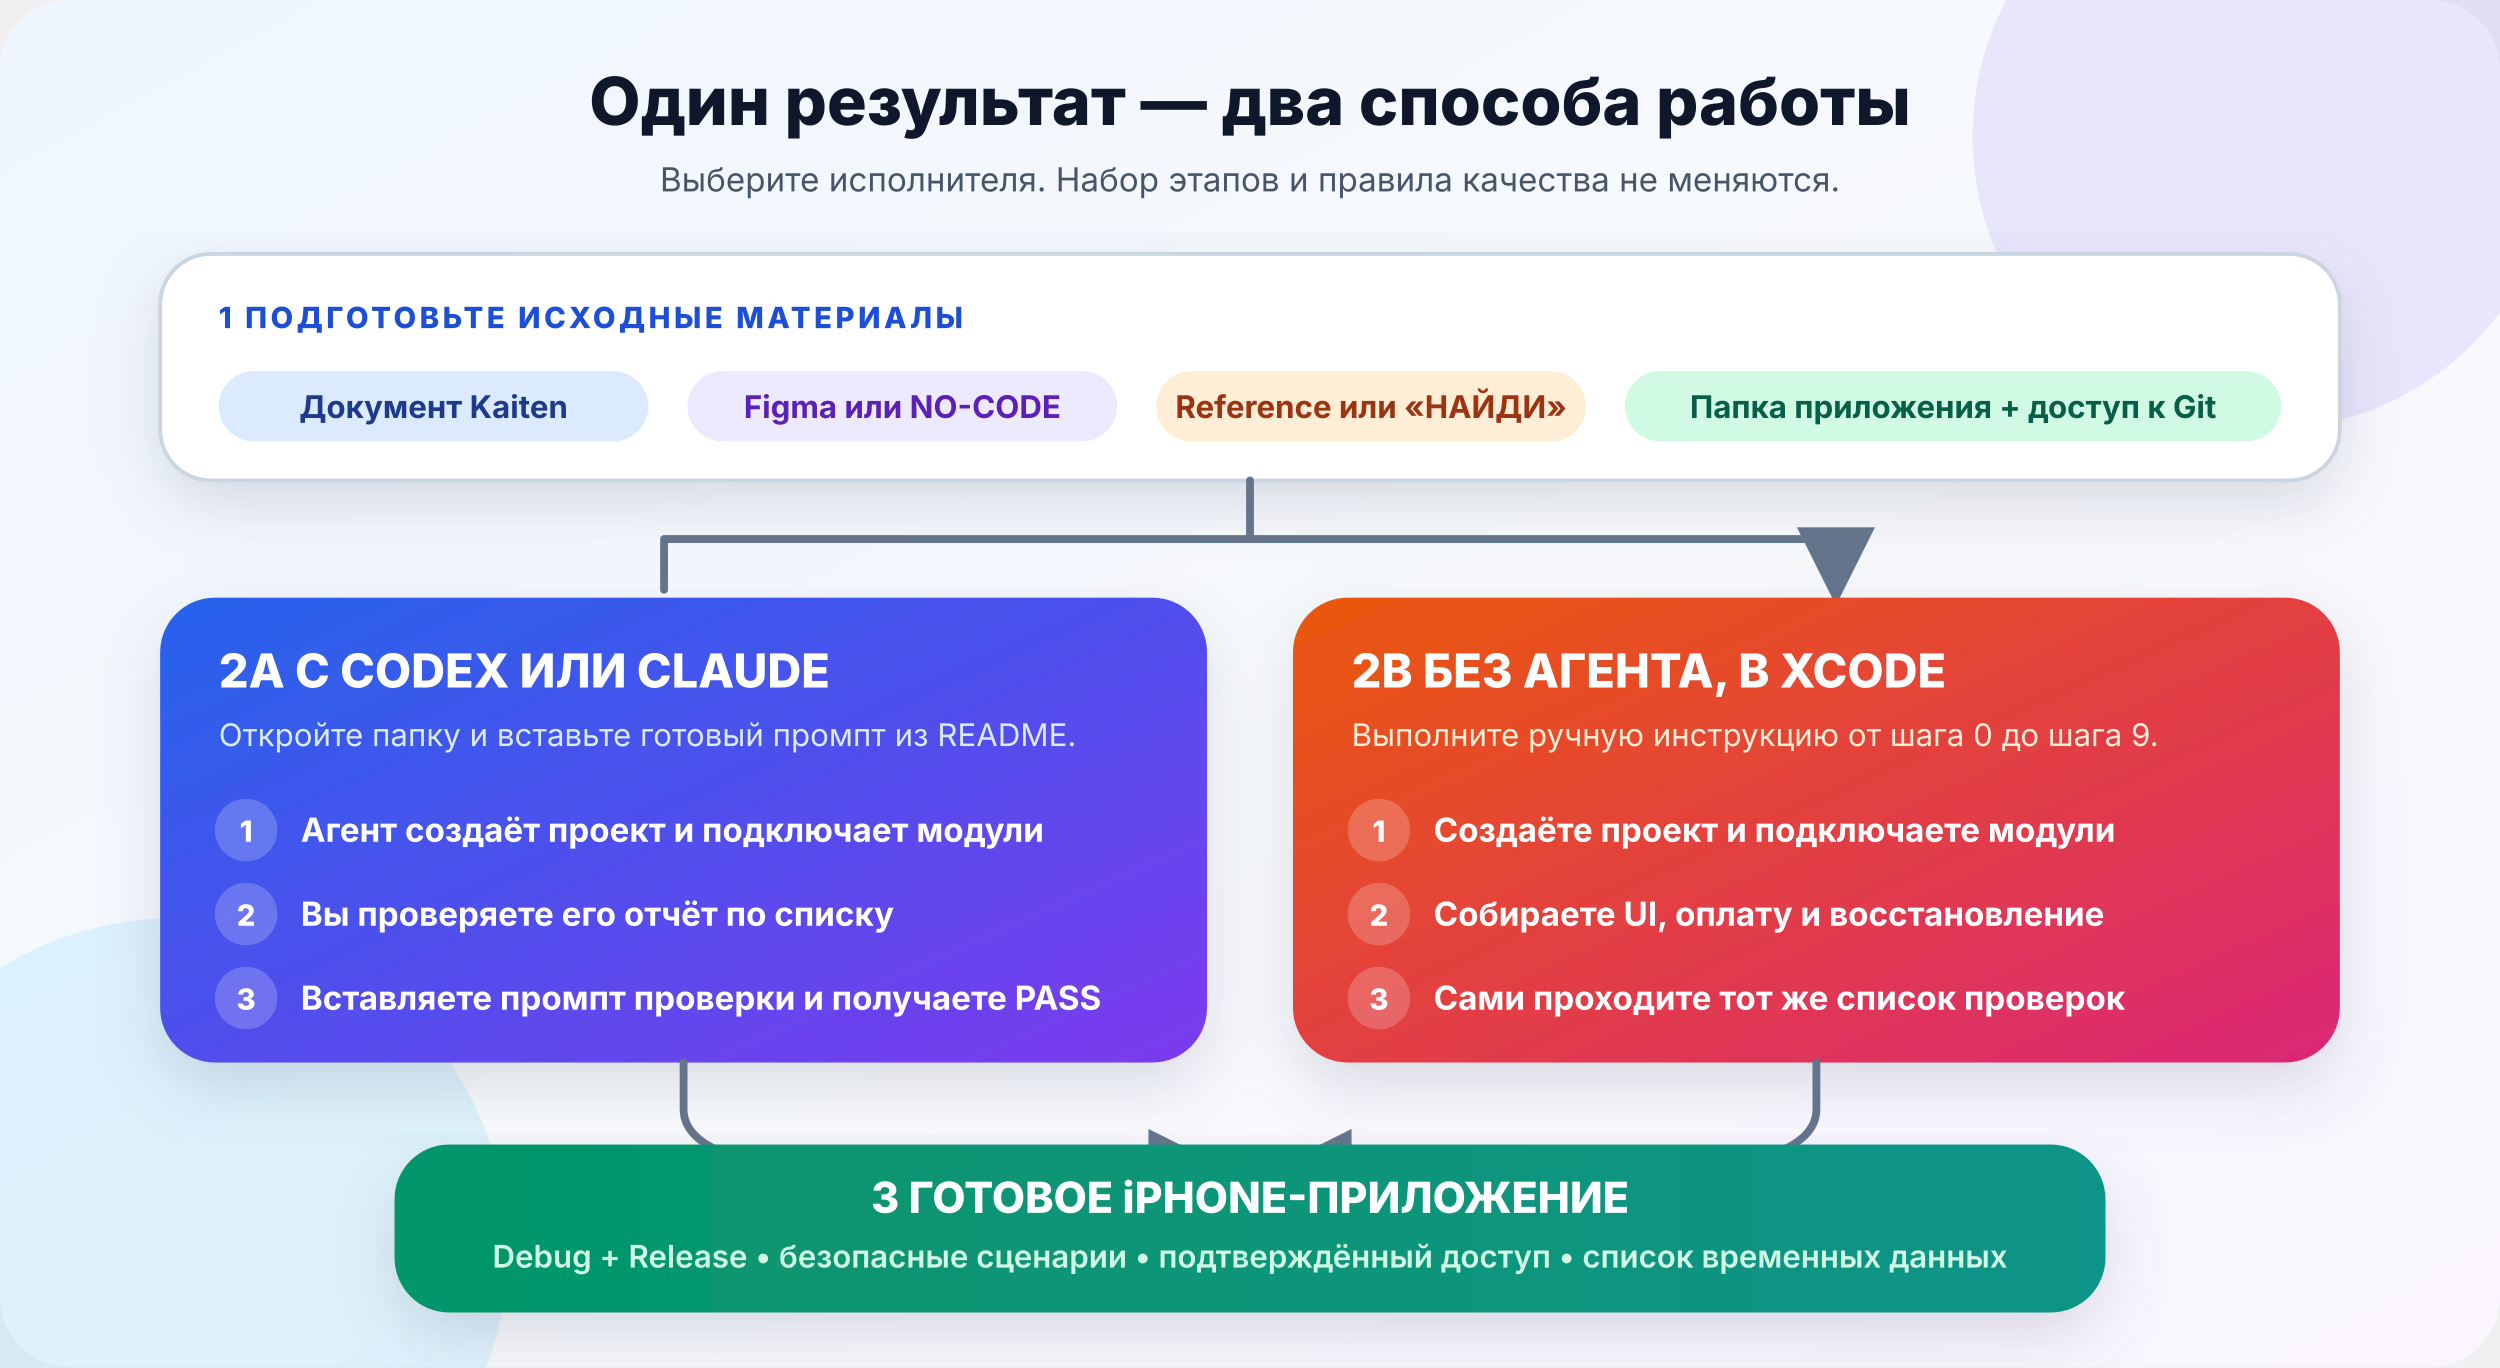
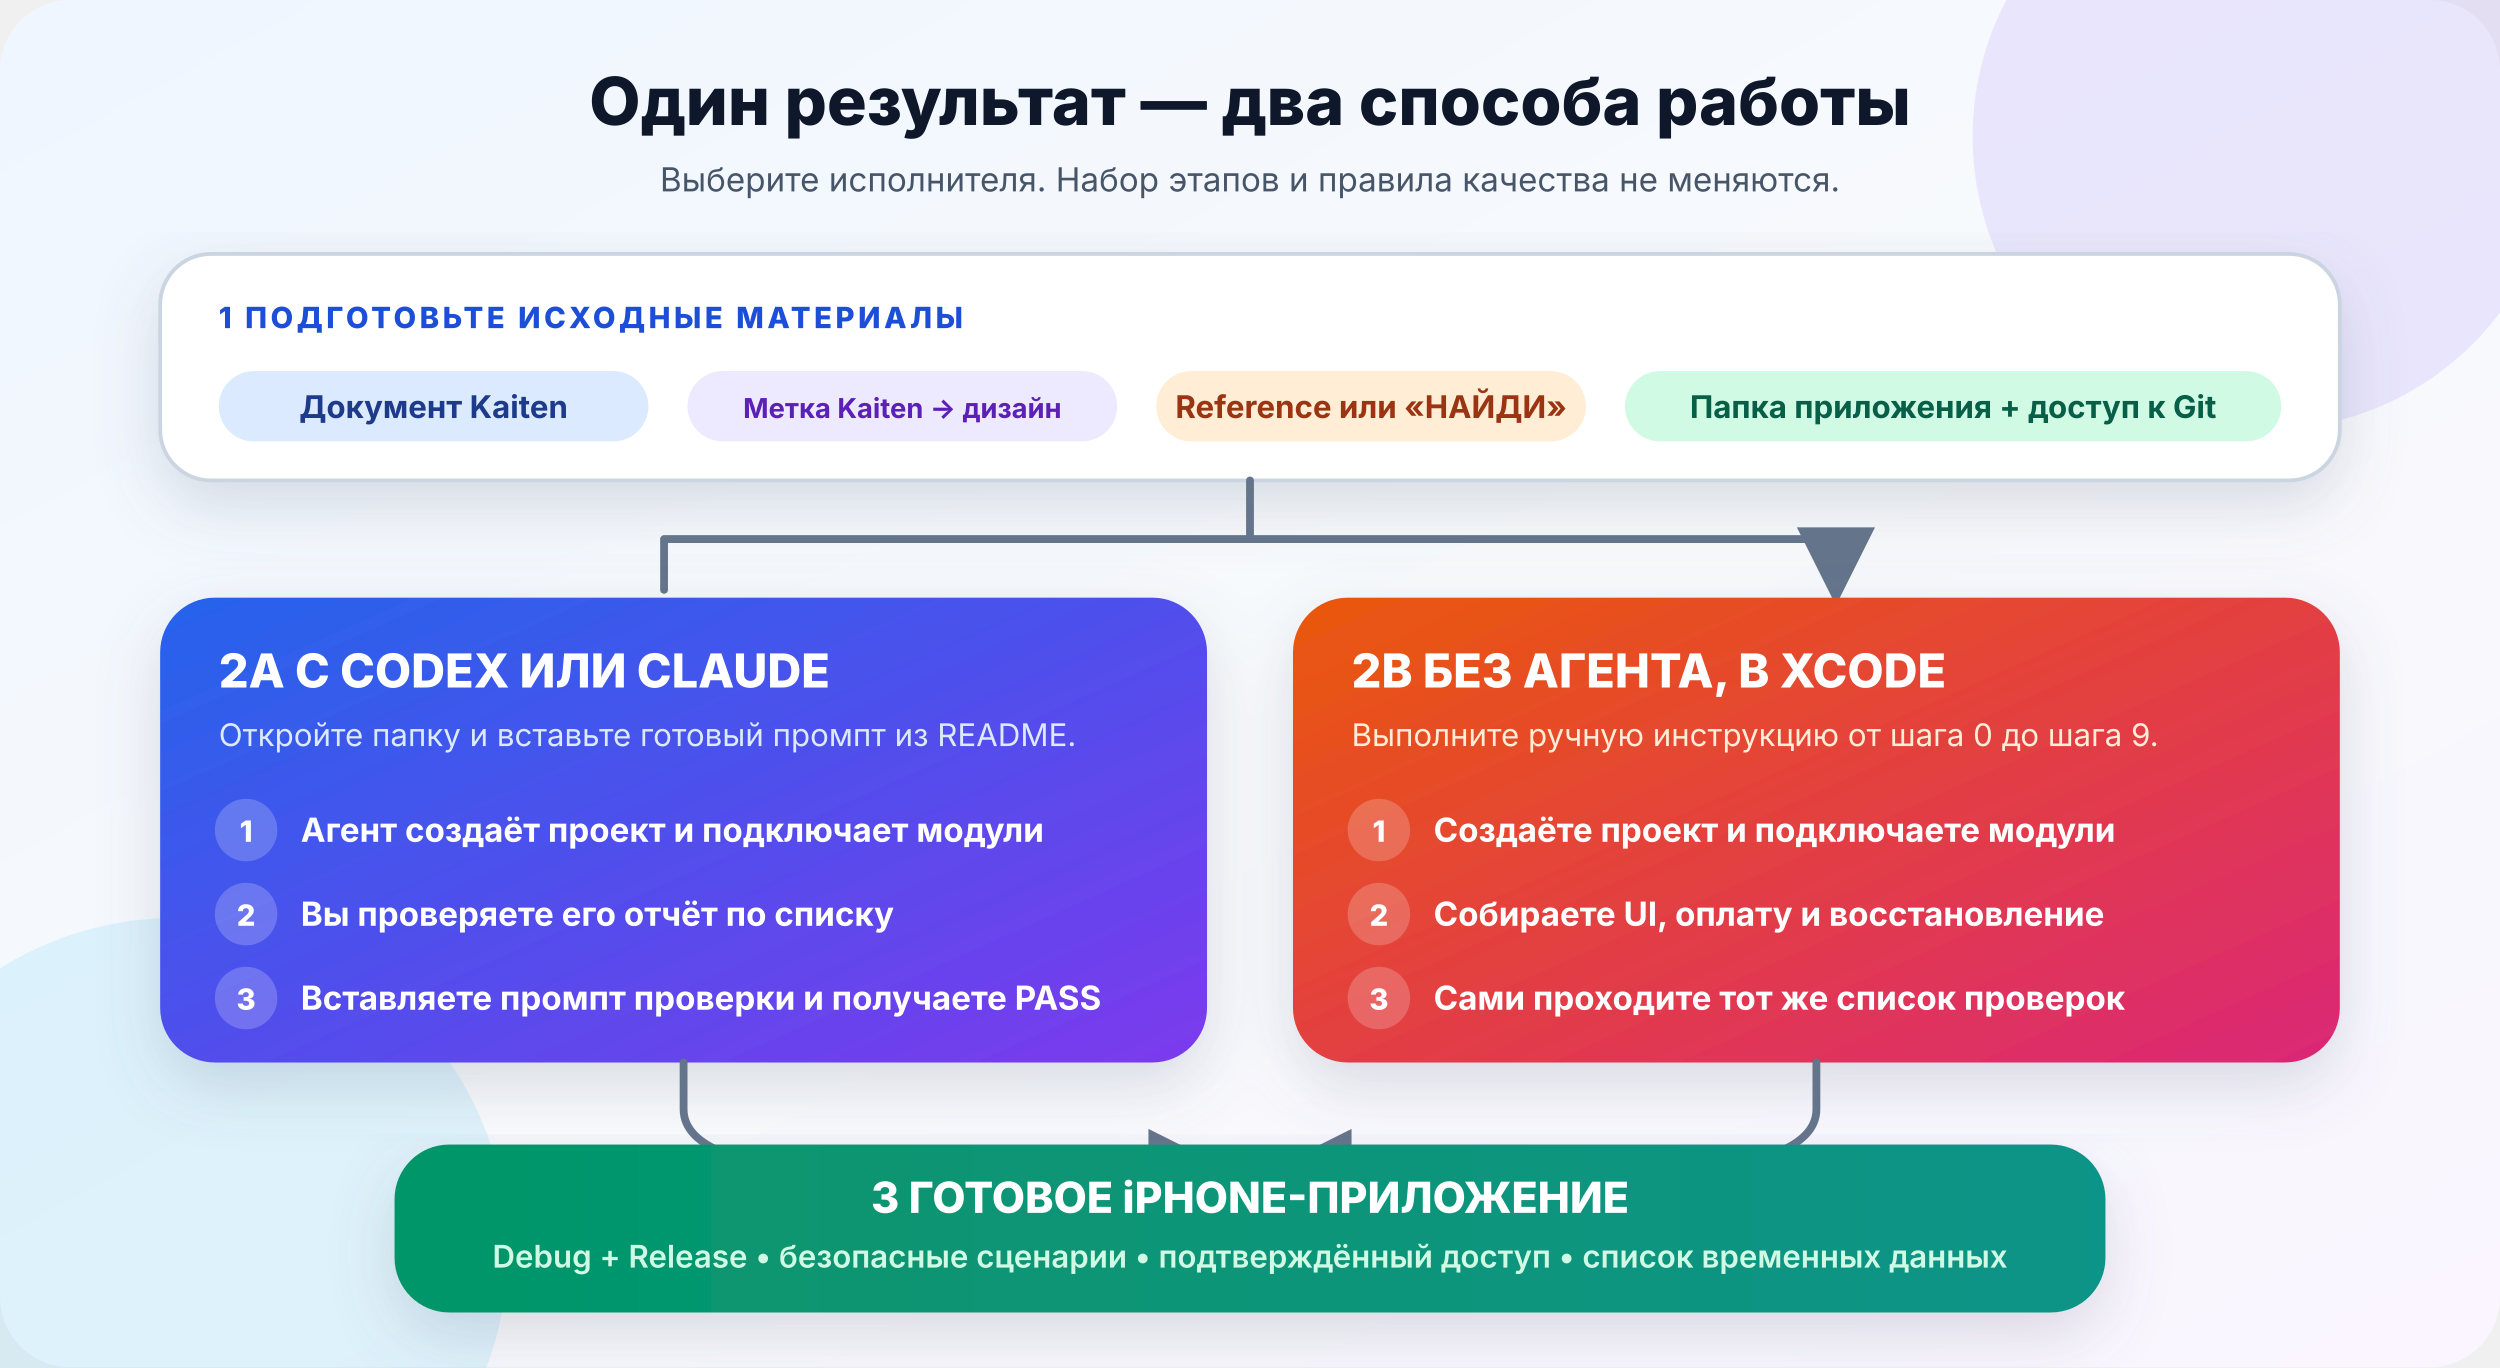
<svg xmlns="http://www.w3.org/2000/svg" width="1280" height="700" viewBox="0 0 1280 700" role="img" aria-labelledby="title description">
  <defs>
    <linearGradient id="background" x1="0" y1="0" x2="1" y2="1">
      <stop offset="0" stop-color="#EFF6FF" />
      <stop offset="0.52" stop-color="#F8FAFC" />
      <stop offset="1" stop-color="#FAF5FF" />
    </linearGradient>
    <linearGradient id="agent" x1="0" y1="0" x2="1" y2="1">
      <stop offset="0" stop-color="#2563EB" />
      <stop offset="1" stop-color="#7C3AED" />
    </linearGradient>
    <linearGradient id="manual" x1="0" y1="0" x2="1" y2="1">
      <stop offset="0" stop-color="#EA580C" />
      <stop offset="1" stop-color="#DB2777" />
    </linearGradient>
    <linearGradient id="result" x1="0" y1="0" x2="1" y2="0">
      <stop offset="0" stop-color="#059669" />
      <stop offset="1" stop-color="#0D9488" />
    </linearGradient>
    <filter id="shadow" x="-20%" y="-20%" width="140%" height="160%">
      <feDropShadow dx="0" dy="12" stdDeviation="16" flood-color="#64748B" flood-opacity="0.22" />
    </filter>
    <marker id="arrow" markerWidth="10" markerHeight="10" refX="8" refY="5" orient="auto">
      <path d="M0 0L10 5L0 10Z" fill="#64748B" />
    </marker>
  </defs>
  <rect width="1280" height="700" rx="36" fill="url(#background)" />
  <circle cx="1160" cy="70" r="150" fill="#A78BFA" opacity="0.18" />
  <circle cx="90" cy="640" r="170" fill="#38BDF8" opacity="0.14" />
  <text x="640" y="64" text-anchor="middle" fill="#0F172A" font-family="-apple-system,BlinkMacSystemFont,Segoe UI,sans-serif" font-size="34" font-weight="800">Один результат — два способа работы</text>
  <text x="640" y="98" text-anchor="middle" fill="#475569" font-family="-apple-system,BlinkMacSystemFont,Segoe UI,sans-serif" font-size="17">Выберите исполнителя. Набор этапов и правила качества не меняются.</text>
  <g filter="url(#shadow)">
    <rect x="82" y="130" width="1116" height="116" rx="26" fill="#FFFFFF" stroke="#CBD5E1" stroke-width="2" />
  </g>
  <text x="112" y="168" fill="#1D4ED8" font-family="-apple-system,BlinkMacSystemFont,Segoe UI,sans-serif" font-size="15" font-weight="800" letter-spacing="1.8">1  ПОДГОТОВЬТЕ ИСХОДНЫЕ МАТЕРИАЛЫ</text>
  <g font-family="-apple-system,BlinkMacSystemFont,Segoe UI,sans-serif" font-size="16" font-weight="700" text-anchor="middle">
    <rect x="112" y="190" width="220" height="36" rx="18" fill="#DBEAFE" />
    <text x="222" y="214" fill="#1E3A8A">Документ Kaiten</text>
    <rect x="352" y="190" width="220" height="36" rx="18" fill="#EDE9FE" />
-     <text x="462" y="214" fill="#5B21B6">Figma или NO-CODE</text>
+     <text x="462" y="214" fill="#5B21B6" font-size="14">Метка Kaiten → дизайн</text>
    <rect x="592" y="190" width="220" height="36" rx="18" fill="#FFEDD5" />
    <text x="702" y="214" fill="#9A3412">Reference или «НАЙДИ»</text>
    <rect x="832" y="190" width="336" height="36" rx="18" fill="#D1FAE5" />
    <text x="1000" y="214" fill="#065F46">Папка приложения + доступ к Git</text>
  </g>
  <path d="M640 246V276M640 276H340V302M640 276H940V302" fill="none" stroke="#64748B" stroke-width="4" stroke-linecap="round" stroke-linejoin="round" marker-end="url(#arrow)" />
  <g filter="url(#shadow)">
    <rect x="82" y="306" width="536" height="238" rx="28" fill="url(#agent)" />
    <rect x="662" y="306" width="536" height="238" rx="28" fill="url(#manual)" />
  </g>
  <text x="112" y="352" fill="#FFFFFF" font-family="-apple-system,BlinkMacSystemFont,Segoe UI,sans-serif" font-size="24" font-weight="800">2A  С CODEX ИЛИ CLAUDE</text>
  <text x="112" y="382" fill="#DBEAFE" font-family="-apple-system,BlinkMacSystemFont,Segoe UI,sans-serif" font-size="16">Откройте папку и вставьте готовый промпт из README.</text>
  <g font-family="-apple-system,BlinkMacSystemFont,Segoe UI,sans-serif">
    <circle cx="126" cy="425" r="16" fill="#FFFFFF" opacity="0.2" />
    <text x="126" y="431" text-anchor="middle" fill="#FFFFFF" font-size="15" font-weight="800">1</text>
    <text x="154" y="431" fill="#FFFFFF" font-size="17" font-weight="700">Агент создаёт проект и подключает модули</text>
    <circle cx="126" cy="468" r="16" fill="#FFFFFF" opacity="0.2" />
    <text x="126" y="474" text-anchor="middle" fill="#FFFFFF" font-size="15" font-weight="800">2</text>
    <text x="154" y="474" fill="#FFFFFF" font-size="17" font-weight="700">Вы проверяете его отчёт по списку</text>
    <circle cx="126" cy="511" r="16" fill="#FFFFFF" opacity="0.2" />
    <text x="126" y="517" text-anchor="middle" fill="#FFFFFF" font-size="15" font-weight="800">3</text>
    <text x="154" y="517" fill="#FFFFFF" font-size="17" font-weight="700">Вставляете промпт проверки и получаете PASS</text>
  </g>
  <text x="692" y="352" fill="#FFFFFF" font-family="-apple-system,BlinkMacSystemFont,Segoe UI,sans-serif" font-size="24" font-weight="800">2B  БЕЗ АГЕНТА, В XCODE</text>
  <text x="692" y="382" fill="#FFEDD5" font-family="-apple-system,BlinkMacSystemFont,Segoe UI,sans-serif" font-size="16">Выполните ручную инструкцию от шага 0 до шага 9.</text>
  <g font-family="-apple-system,BlinkMacSystemFont,Segoe UI,sans-serif">
    <circle cx="706" cy="425" r="16" fill="#FFFFFF" opacity="0.2" />
    <text x="706" y="431" text-anchor="middle" fill="#FFFFFF" font-size="15" font-weight="800">1</text>
    <text x="734" y="431" fill="#FFFFFF" font-size="17" font-weight="700">Создаёте проект и подключаете модули</text>
    <circle cx="706" cy="468" r="16" fill="#FFFFFF" opacity="0.2" />
    <text x="706" y="474" text-anchor="middle" fill="#FFFFFF" font-size="15" font-weight="800">2</text>
    <text x="734" y="474" fill="#FFFFFF" font-size="17" font-weight="700">Собираете UI, оплату и восстановление</text>
    <circle cx="706" cy="511" r="16" fill="#FFFFFF" opacity="0.2" />
    <text x="706" y="517" text-anchor="middle" fill="#FFFFFF" font-size="15" font-weight="800">3</text>
    <text x="734" y="517" fill="#FFFFFF" font-size="17" font-weight="700">Сами проходите тот же список проверок</text>
  </g>
  <path d="M350 544V568C350 588 382 598 424 598H620" fill="none" stroke="#64748B" stroke-width="4" stroke-linecap="round" marker-end="url(#arrow)" />
  <path d="M930 544V568C930 588 898 598 856 598H660" fill="none" stroke="#64748B" stroke-width="4" stroke-linecap="round" marker-end="url(#arrow)" />
  <g filter="url(#shadow)">
    <rect x="202" y="586" width="876" height="86" rx="28" fill="url(#result)" />
  </g>
  <text x="640" y="621" text-anchor="middle" fill="#FFFFFF" font-family="-apple-system,BlinkMacSystemFont,Segoe UI,sans-serif" font-size="22" font-weight="800">3  ГОТОВОЕ iPHONE-ПРИЛОЖЕНИЕ</text>
  <text x="640" y="649" text-anchor="middle" fill="#D1FAE5" font-family="-apple-system,BlinkMacSystemFont,Segoe UI,sans-serif" font-size="16" font-weight="600">Debug + Release • безопасные сценарии • подтверждённый доступ • список временных данных</text>
</svg>
